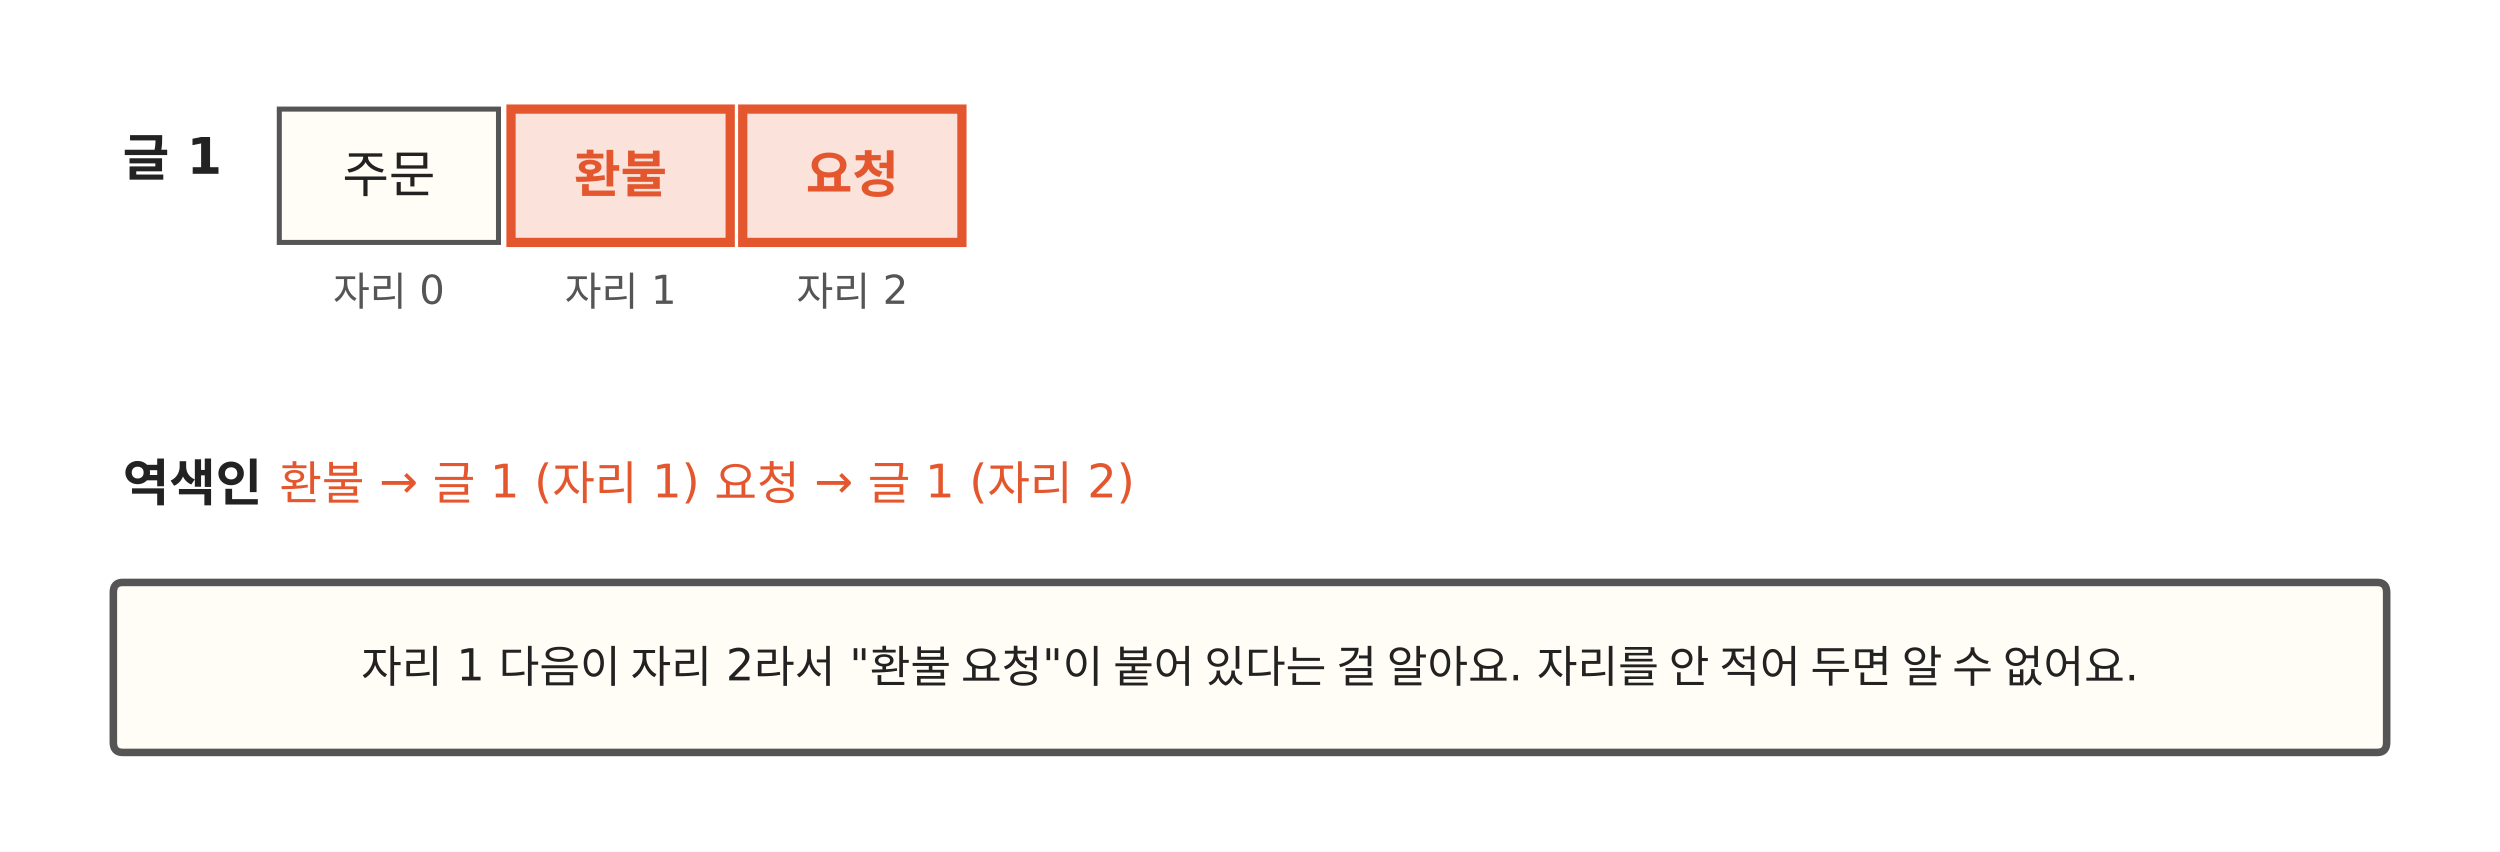
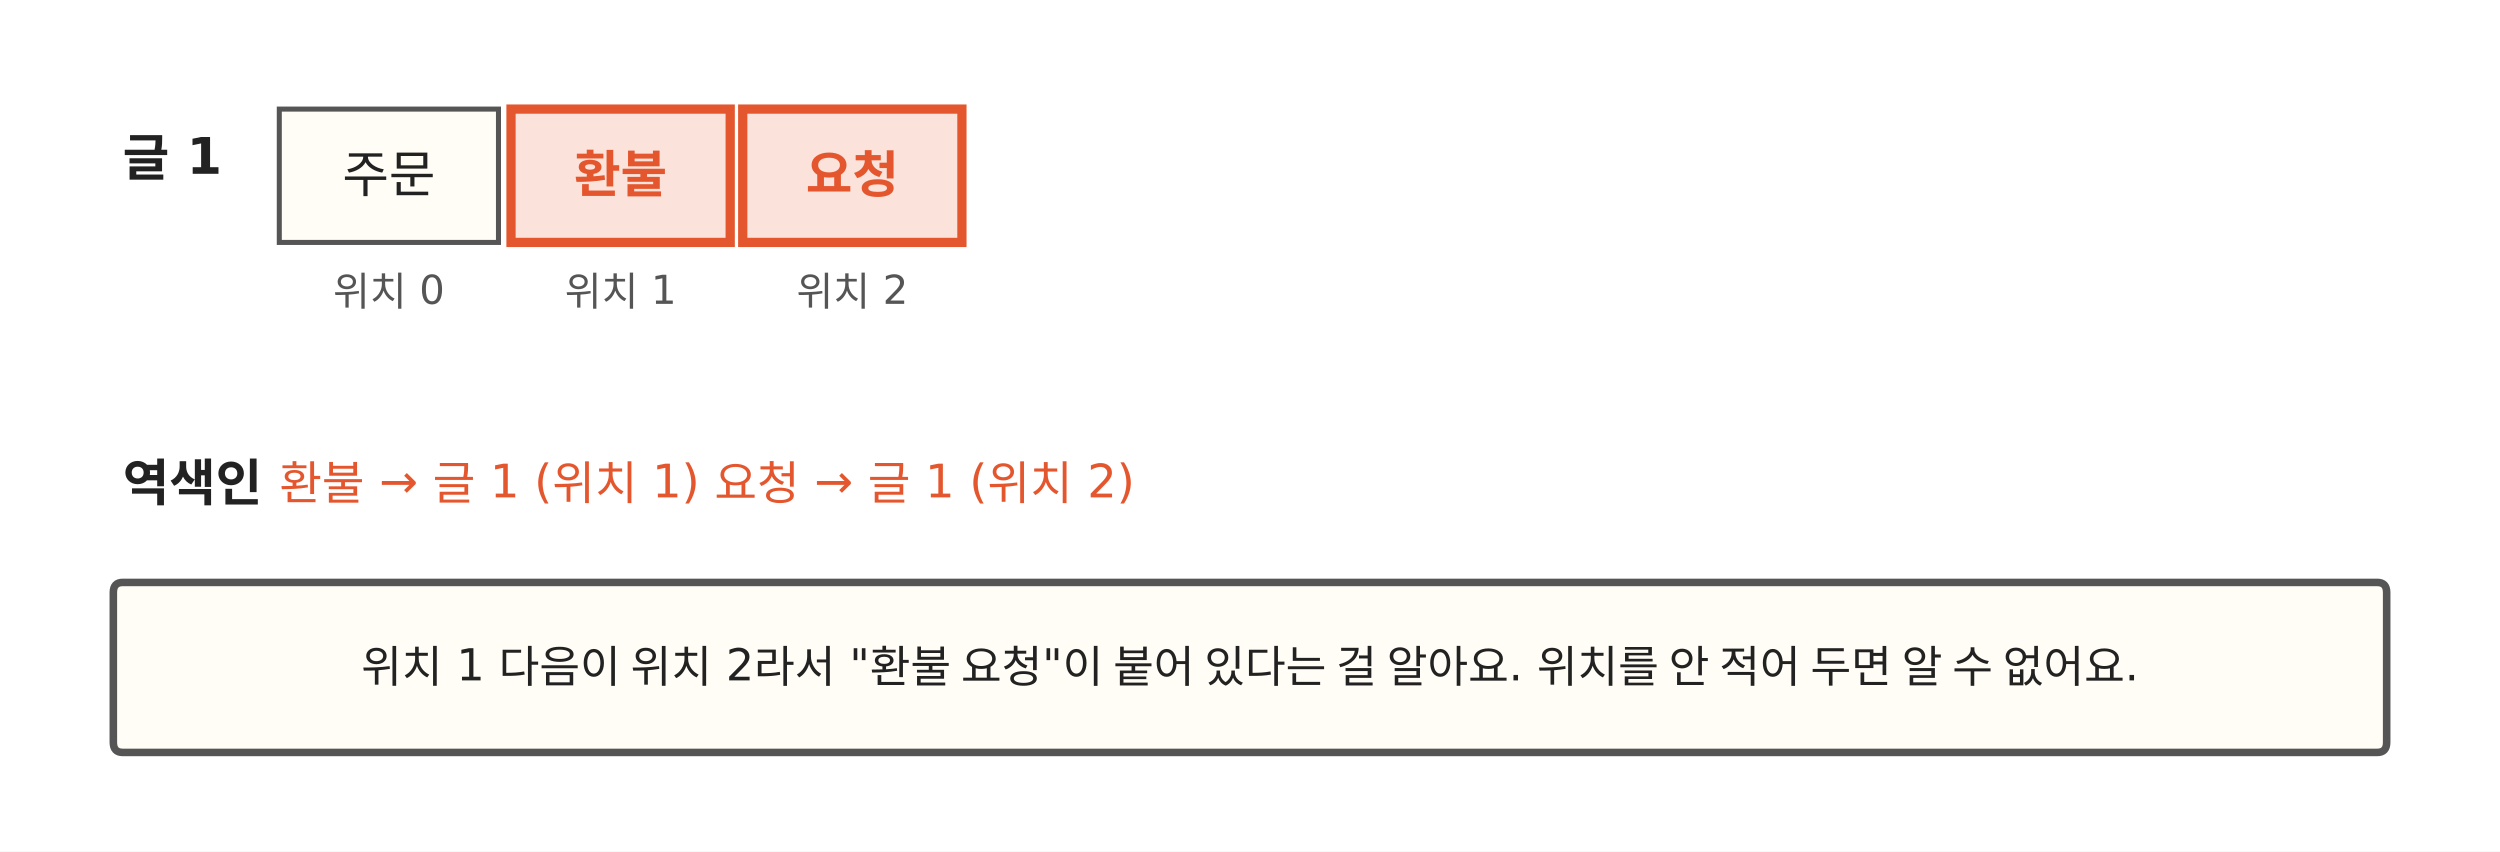
<svg xmlns="http://www.w3.org/2000/svg" width="594pt" height="202.32pt" viewBox="0 0 594 202.32" version="1.1">
  <defs>
    <style type="text/css">*{stroke-linejoin: round; stroke-linecap: butt}</style>
  </defs>
  <g id="figure_1">
    <g id="patch_1">
      <path d="M 0 202.32  L 594 202.32  L 594 0  L 0 0  z " style="fill: #ffffff" />
    </g>
    <g id="axes_1">
      <g id="patch_2">
-         <path d="M 66.36 57.6  L 118.44 57.6  L 118.44 25.92  L 66.36 25.92  z " clip-path="url(#p5f3610b0b1)" style="fill: #fffdf5; stroke: #555555; stroke-width: 1.2; stroke-linejoin: miter" />
+         <path d="M 66.36 57.6  L 118.44 57.6  L 118.44 25.92  L 66.36 25.92  z " clip-path="url(#p1399558dbd)" style="fill: #fffdf5; stroke: #555555; stroke-width: 1.2; stroke-linejoin: miter" />
      </g>
      <g id="patch_3">
-         <path d="M 121.416 57.6  L 173.496 57.6  L 173.496 25.92  L 121.416 25.92  z " clip-path="url(#p5f3610b0b1)" style="fill: #fbe3dc; stroke: #e4572e; stroke-width: 2.2; stroke-linejoin: miter" />
+         <path d="M 121.416 57.6  L 173.496 57.6  L 173.496 25.92  L 121.416 25.92  z " clip-path="url(#p1399558dbd)" style="fill: #fbe3dc; stroke: #e4572e; stroke-width: 2.2; stroke-linejoin: miter" />
      </g>
      <g id="patch_4">
-         <path d="M 176.472 57.6  L 228.552 57.6  L 228.552 25.92  L 176.472 25.92  z " clip-path="url(#p5f3610b0b1)" style="fill: #fbe3dc; stroke: #e4572e; stroke-width: 2.2; stroke-linejoin: miter" />
+         <path d="M 176.472 57.6  L 228.552 57.6  L 228.552 25.92  L 176.472 25.92  z " clip-path="url(#p1399558dbd)" style="fill: #fbe3dc; stroke: #e4572e; stroke-width: 2.2; stroke-linejoin: miter" />
      </g>
      <g id="patch_5">
-         <path d="M 29.16 178.776  L 564.84 178.776  Q 567.072 178.776 567.072 176.4  L 567.072 140.76  Q 567.072 138.384 564.84 138.384  L 29.16 138.384  Q 26.928 138.384 26.928 140.76  L 26.928 176.4  Q 26.928 178.776 29.16 178.776  z " clip-path="url(#p5f3610b0b1)" style="fill: #fffdf5; stroke: #555555; stroke-width: 1.8; stroke-linejoin: miter" />
+         <path d="M 29.16 178.776  L 564.84 178.776  Q 567.072 178.776 567.072 176.4  L 567.072 140.76  Q 567.072 138.384 564.84 138.384  L 29.16 138.384  Q 26.928 138.384 26.928 140.76  L 26.928 176.4  Q 26.928 178.776 29.16 178.776  z " clip-path="url(#p1399558dbd)" style="fill: #fffdf5; stroke: #555555; stroke-width: 1.8; stroke-linejoin: miter" />
      </g>
      <g id="text_1">
        <text style="fill: #222222; font: 700 12px 'Apple SD Gothic Neo', 'Noto Sans KR', 'Malgun Gothic', 'DejaVu Sans', 'Bitstream Vera Sans', 'Computer Modern Sans Serif', 'Lucida Grande', 'Verdana', 'Geneva', 'Lucid', 'Arial', 'Helvetica', 'Avant Garde', sans-serif; text-anchor: start" x="29.16" y="41.712" transform="rotate(-0 29.16 41.71219)">글 1</text>
      </g>
      <g id="text_2">
        <text style="fill: #222222; font: 12px 'Apple SD Gothic Neo', 'Noto Sans KR', 'Malgun Gothic', 'DejaVu Sans', 'Bitstream Vera Sans', 'Computer Modern Sans Serif', 'Lucida Grande', 'Verdana', 'Geneva', 'Lucid', 'Arial', 'Helvetica', 'Avant Garde', sans-serif; text-anchor: middle" x="92.4" y="45.672" transform="rotate(-0 92.4 45.67219)">주문</text>
      </g>
      <g id="text_3">
        <text style="fill: #e4572e; font: 700 12px 'Apple SD Gothic Neo', 'Noto Sans KR', 'Malgun Gothic', 'DejaVu Sans', 'Bitstream Vera Sans', 'Computer Modern Sans Serif', 'Lucida Grande', 'Verdana', 'Geneva', 'Lucid', 'Arial', 'Helvetica', 'Avant Garde', sans-serif; text-anchor: middle" x="147.456" y="45.672" transform="rotate(-0 147.456 45.67219)">환불</text>
      </g>
      <g id="text_4">
        <text style="fill: #e4572e; font: 700 12px 'Apple SD Gothic Neo', 'Noto Sans KR', 'Malgun Gothic', 'DejaVu Sans', 'Bitstream Vera Sans', 'Computer Modern Sans Serif', 'Lucida Grande', 'Verdana', 'Geneva', 'Lucid', 'Arial', 'Helvetica', 'Avant Garde', sans-serif; text-anchor: middle" x="202.512" y="45.745" transform="rotate(-0 202.512 45.74531)">요청</text>
      </g>
      <g id="text_5">
-         <text style="fill: #555555; font: 9.5px 'Apple SD Gothic Neo', 'Noto Sans KR', 'Malgun Gothic', 'DejaVu Sans', 'Bitstream Vera Sans', 'Computer Modern Sans Serif', 'Lucida Grande', 'Verdana', 'Geneva', 'Lucid', 'Arial', 'Helvetica', 'Avant Garde', sans-serif; text-anchor: middle" x="92.4" y="72.625" transform="rotate(-0 92.4 72.62539)">자리 0</text>
+         <text style="fill: #555555; font: 9.5px 'Apple SD Gothic Neo', 'Noto Sans KR', 'Malgun Gothic', 'DejaVu Sans', 'Bitstream Vera Sans', 'Computer Modern Sans Serif', 'Lucida Grande', 'Verdana', 'Geneva', 'Lucid', 'Arial', 'Helvetica', 'Avant Garde', sans-serif; text-anchor: middle" x="92.4" y="72.625" transform="rotate(-0 92.4 72.62539)">위치 0</text>
      </g>
      <g id="text_6">
-         <text style="fill: #555555; font: 9.5px 'Apple SD Gothic Neo', 'Noto Sans KR', 'Malgun Gothic', 'DejaVu Sans', 'Bitstream Vera Sans', 'Computer Modern Sans Serif', 'Lucida Grande', 'Verdana', 'Geneva', 'Lucid', 'Arial', 'Helvetica', 'Avant Garde', sans-serif; text-anchor: middle" x="147.456" y="72.625" transform="rotate(-0 147.456 72.62539)">자리 1</text>
+         <text style="fill: #555555; font: 9.5px 'Apple SD Gothic Neo', 'Noto Sans KR', 'Malgun Gothic', 'DejaVu Sans', 'Bitstream Vera Sans', 'Computer Modern Sans Serif', 'Lucida Grande', 'Verdana', 'Geneva', 'Lucid', 'Arial', 'Helvetica', 'Avant Garde', sans-serif; text-anchor: middle" x="147.456" y="72.625" transform="rotate(-0 147.456 72.62539)">위치 1</text>
      </g>
      <g id="text_7">
-         <text style="fill: #555555; font: 9.5px 'Apple SD Gothic Neo', 'Noto Sans KR', 'Malgun Gothic', 'DejaVu Sans', 'Bitstream Vera Sans', 'Computer Modern Sans Serif', 'Lucida Grande', 'Verdana', 'Geneva', 'Lucid', 'Arial', 'Helvetica', 'Avant Garde', sans-serif; text-anchor: middle" x="202.512" y="72.625" transform="rotate(-0 202.512 72.62539)">자리 2</text>
+         <text style="fill: #555555; font: 9.5px 'Apple SD Gothic Neo', 'Noto Sans KR', 'Malgun Gothic', 'DejaVu Sans', 'Bitstream Vera Sans', 'Computer Modern Sans Serif', 'Lucida Grande', 'Verdana', 'Geneva', 'Lucid', 'Arial', 'Helvetica', 'Avant Garde', sans-serif; text-anchor: middle" x="202.512" y="72.625" transform="rotate(-0 202.512 72.62539)">위치 2</text>
      </g>
      <g id="text_8">
        <text style="fill: #222222; font: 700 12px 'Apple SD Gothic Neo', 'Noto Sans KR', 'Malgun Gothic', 'DejaVu Sans', 'Bitstream Vera Sans', 'Computer Modern Sans Serif', 'Lucida Grande', 'Verdana', 'Geneva', 'Lucid', 'Arial', 'Helvetica', 'Avant Garde', sans-serif; text-anchor: start" x="29.16" y="118.999" transform="rotate(-0 29.16 118.9988)">역색인</text>
      </g>
      <g id="text_9">
-         <text style="fill: #e4572e; font: 11px 'Apple SD Gothic Neo', 'Noto Sans KR', 'Malgun Gothic', 'DejaVu Sans', 'Bitstream Vera Sans', 'Computer Modern Sans Serif', 'Lucida Grande', 'Verdana', 'Geneva', 'Lucid', 'Arial', 'Helvetica', 'Avant Garde', sans-serif; text-anchor: start" x="66.36" y="118.684" transform="rotate(-0 66.36 118.6835)">환불 → 글 1 (자리 1)     요청 → 글 1 (자리 2)</text>
+         <text style="fill: #e4572e; font: 11px 'Apple SD Gothic Neo', 'Noto Sans KR', 'Malgun Gothic', 'DejaVu Sans', 'Bitstream Vera Sans', 'Computer Modern Sans Serif', 'Lucida Grande', 'Verdana', 'Geneva', 'Lucid', 'Arial', 'Helvetica', 'Avant Garde', sans-serif; text-anchor: start" x="66.36" y="118.684" transform="rotate(-0 66.36 118.6835)">환불 → 글 1 (위치 1)     요청 → 글 1 (위치 2)</text>
      </g>
      <g id="text_10">
-         <text style="fill: #222222; font: 10.5px 'Apple SD Gothic Neo', 'Noto Sans KR', 'Malgun Gothic', 'DejaVu Sans', 'Bitstream Vera Sans', 'Computer Modern Sans Serif', 'Lucida Grande', 'Verdana', 'Geneva', 'Lucid', 'Arial', 'Helvetica', 'Avant Garde', sans-serif; text-anchor: middle" x="297" y="162.14" transform="rotate(-0 297 162.1402)">자리 1 다음이 자리 2라서 "환불 요청"이 붙어 있다는 걸 알아요. 자리를 안 적어 두면 알 수 없어요.</text>
+         <text style="fill: #222222; font: 10.5px 'Apple SD Gothic Neo', 'Noto Sans KR', 'Malgun Gothic', 'DejaVu Sans', 'Bitstream Vera Sans', 'Computer Modern Sans Serif', 'Lucida Grande', 'Verdana', 'Geneva', 'Lucid', 'Arial', 'Helvetica', 'Avant Garde', sans-serif; text-anchor: middle" x="297" y="162.14" transform="rotate(-0 297 162.1402)">위치 1 다음이 위치 2라서 "환불 요청"이 붙어 있다는 걸 알아요. 위치를 안 적어 두면 알 수 없어요.</text>
      </g>
    </g>
  </g>
  <defs>
-     <clipPath id="p5f3610b0b1">
+     <clipPath id="p1399558dbd">
      <rect x="18" y="18" width="558" height="166.32" />
    </clipPath>
  </defs>
</svg>
